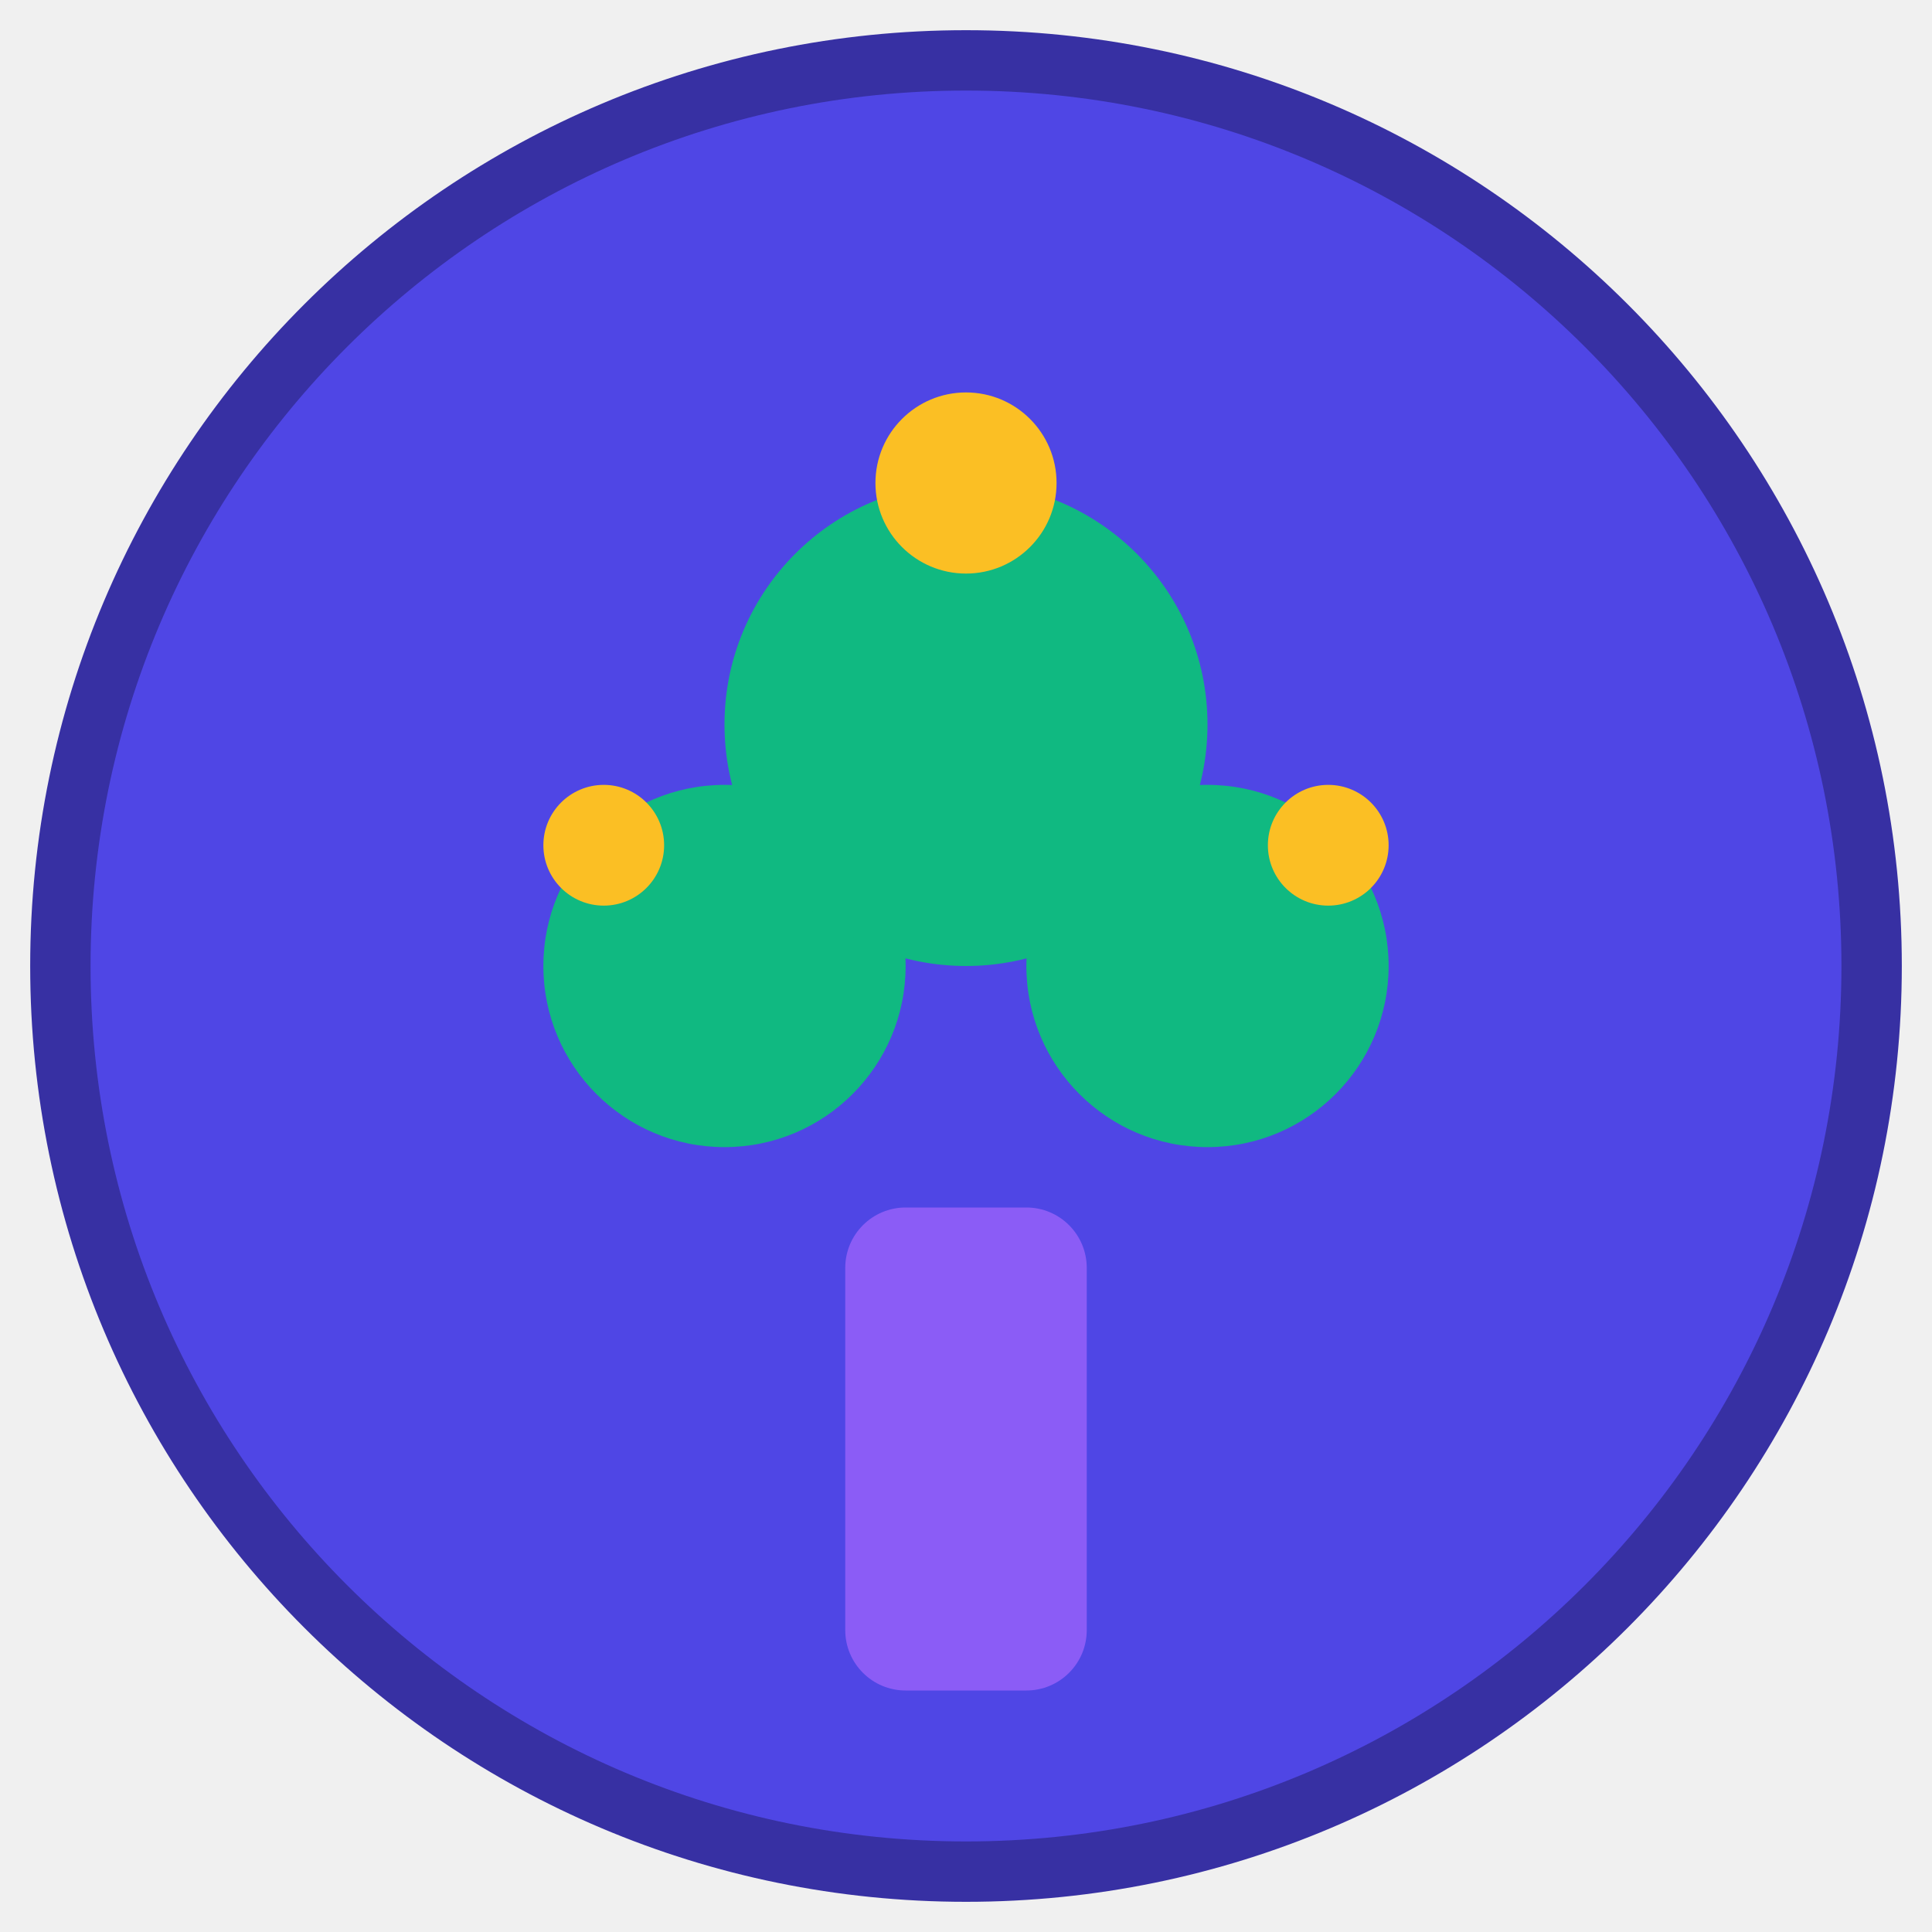
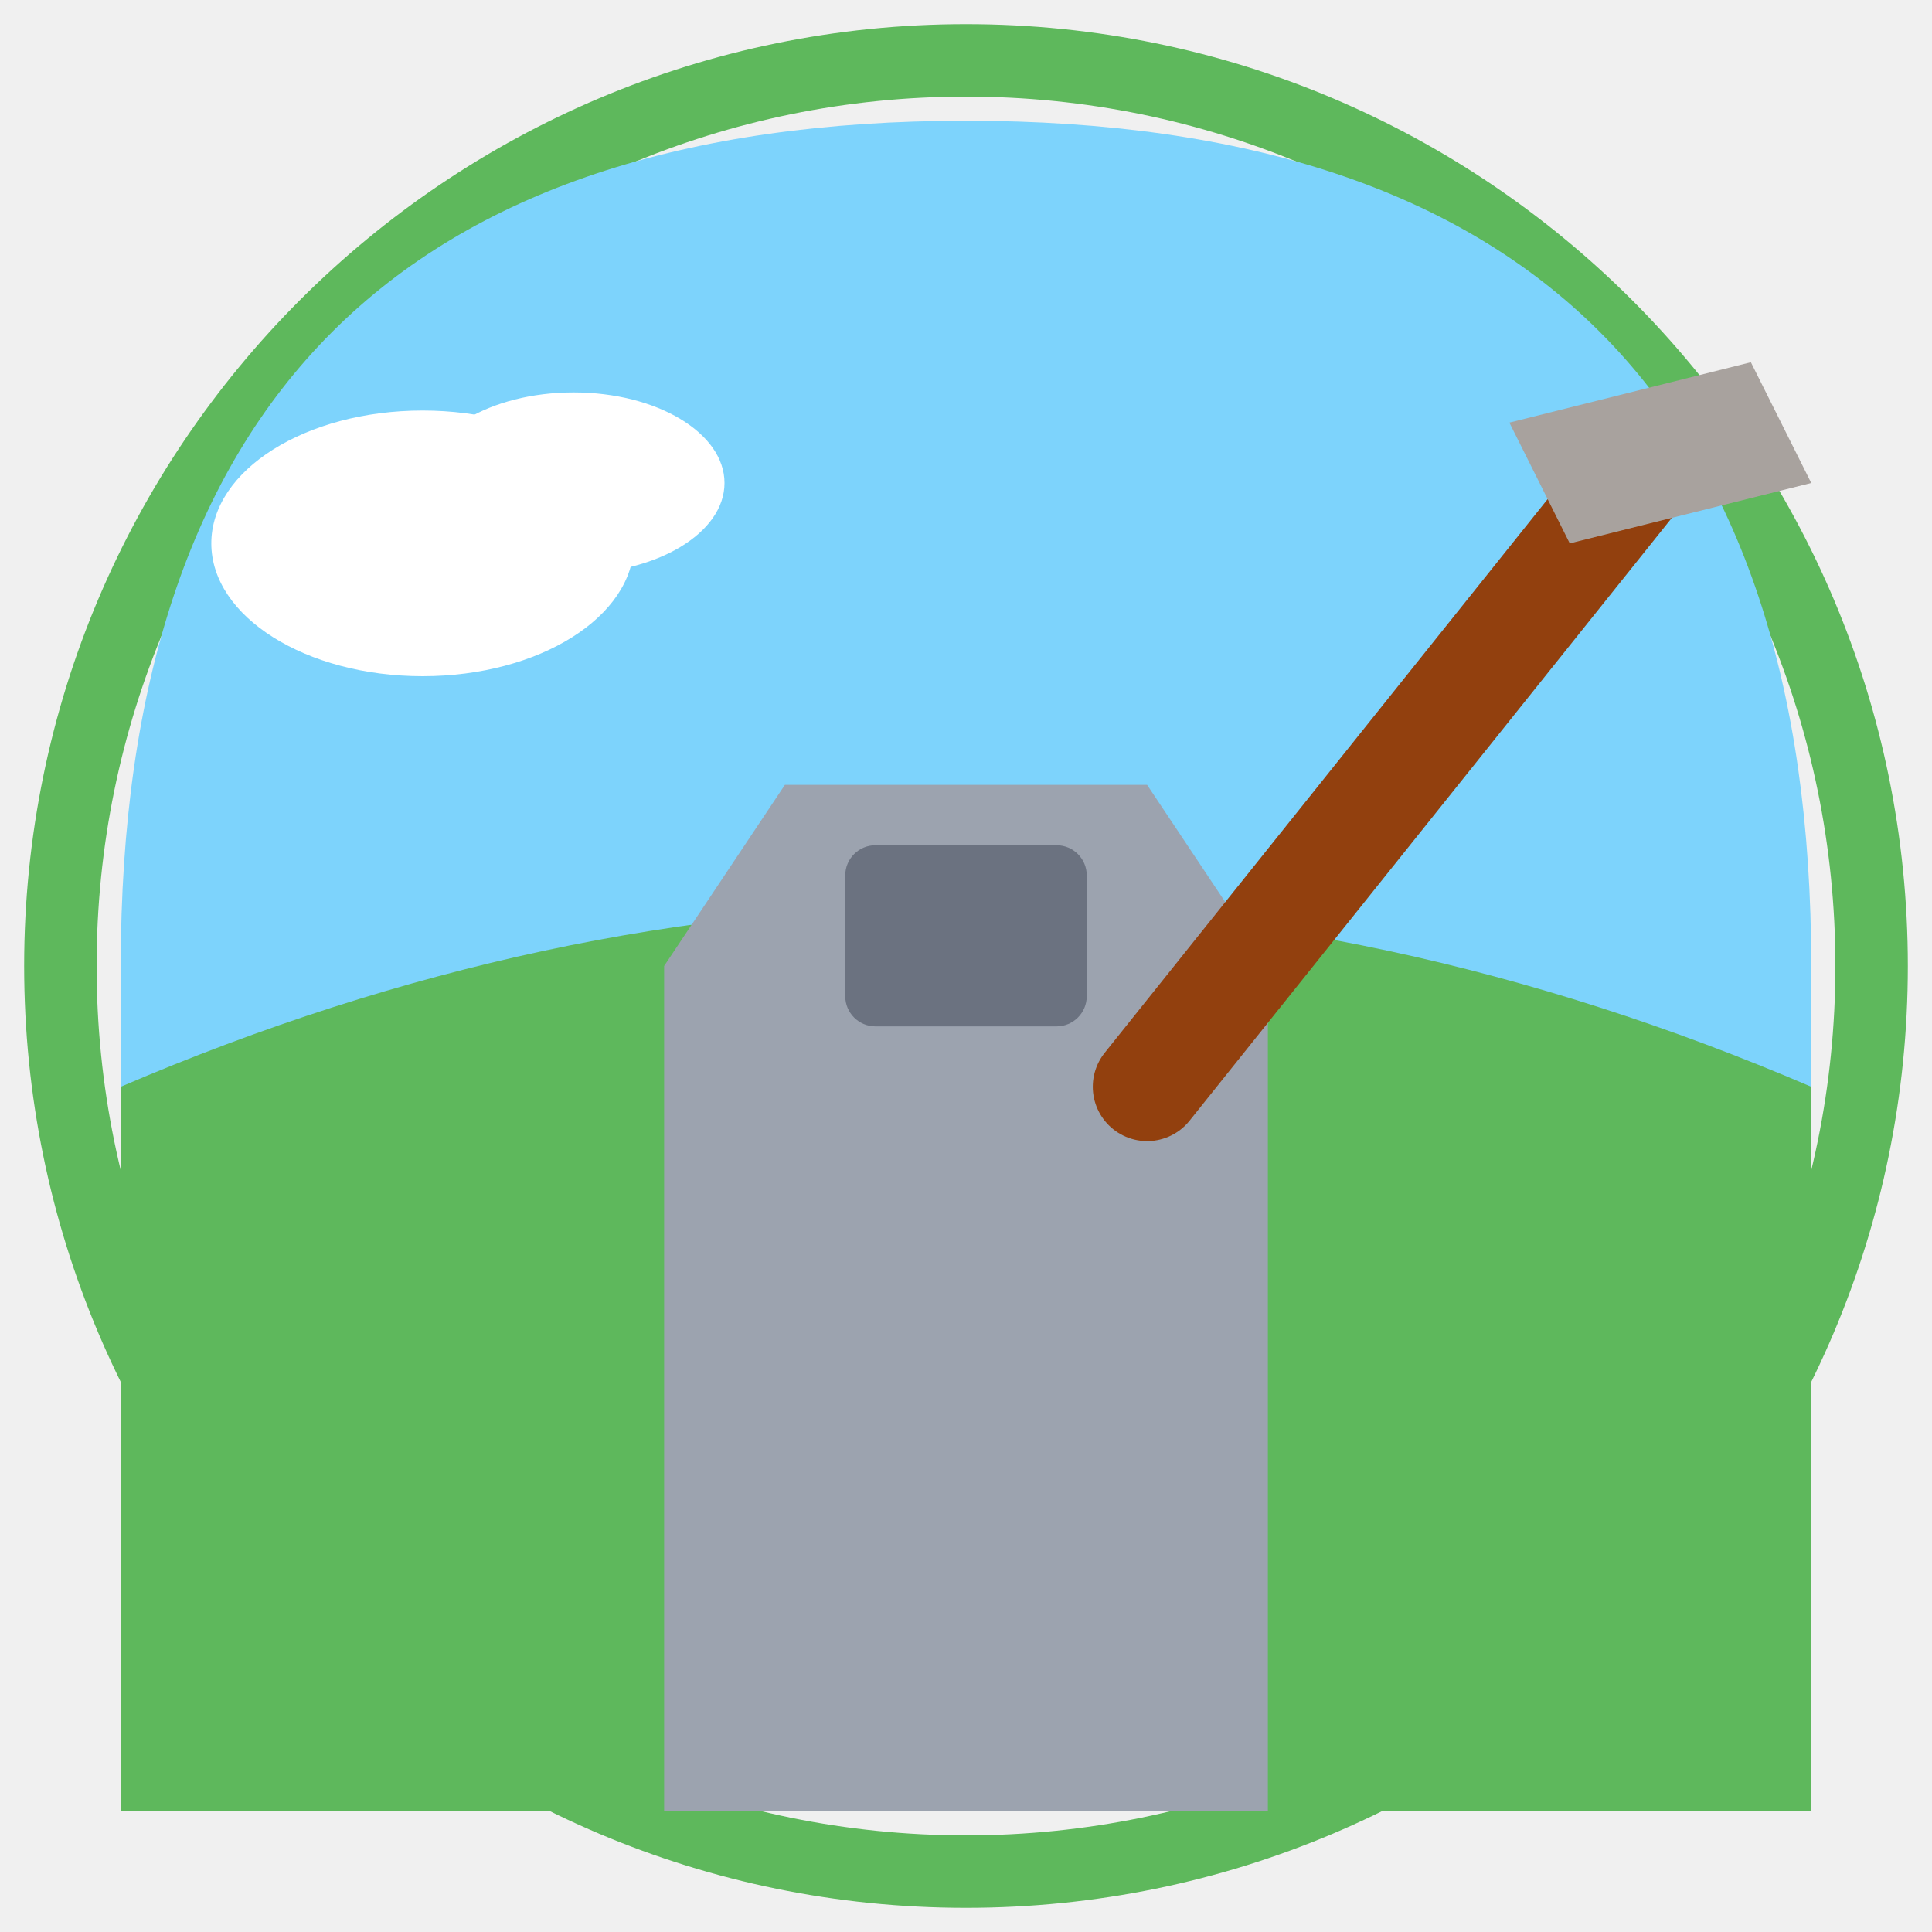
<svg xmlns="http://www.w3.org/2000/svg" viewBox="0 0 32 32" width="32" height="32">
-   <circle cx="16" cy="16" r="15" fill="#4f46e5" stroke="#3730a3" stroke-width="1" />
-   <rect x="14" y="20" width="4" height="8" fill="#8b5cf6" rx="1" />
-   <circle cx="12" cy="16" r="3" fill="#10b981" />
-   <circle cx="20" cy="16" r="3" fill="#10b981" />
-   <circle cx="16" cy="12" r="4" fill="#10b981" />
-   <circle cx="10" cy="14" r="1" fill="#fbbf24" />
-   <circle cx="22" cy="14" r="1" fill="#fbbf24" />
-   <circle cx="16" cy="8" r="1.5" fill="#fbbf24" />
+   <circle cx="16" cy="16" r="15" fill="none" stroke="#5eb85c" stroke-width="1.2" />
+   <path d="M2 16 Q2 2 16 2 Q30 2 30 16 L30 30 L2 30 Z" fill="#7dd3fc" />
+   <path d="M2 18 Q16 12 30 18 L30 30 L2 30 Z" fill="#5eb85c" />
+   <path d="M11 30 L11 16 L13 13 L19 13 L21 16 L21 30 Z" fill="#9ca3af" />
+   <rect x="14" y="14" width="4" height="3" fill="#6b7280" rx="0.5" />
+   <line x1="19" y1="18" x2="27" y2="8" stroke="#92400e" stroke-width="1.8" stroke-linecap="round" />
+   <path d="M25 7 L29 6 L30 8 L26 9 Z" fill="#a8a29e" />
+   <ellipse cx="7" cy="9" rx="3.5" ry="2.2" fill="#fff" />
+   <ellipse cx="9.5" cy="8" rx="2.5" ry="1.5" fill="#fff" />
</svg>
